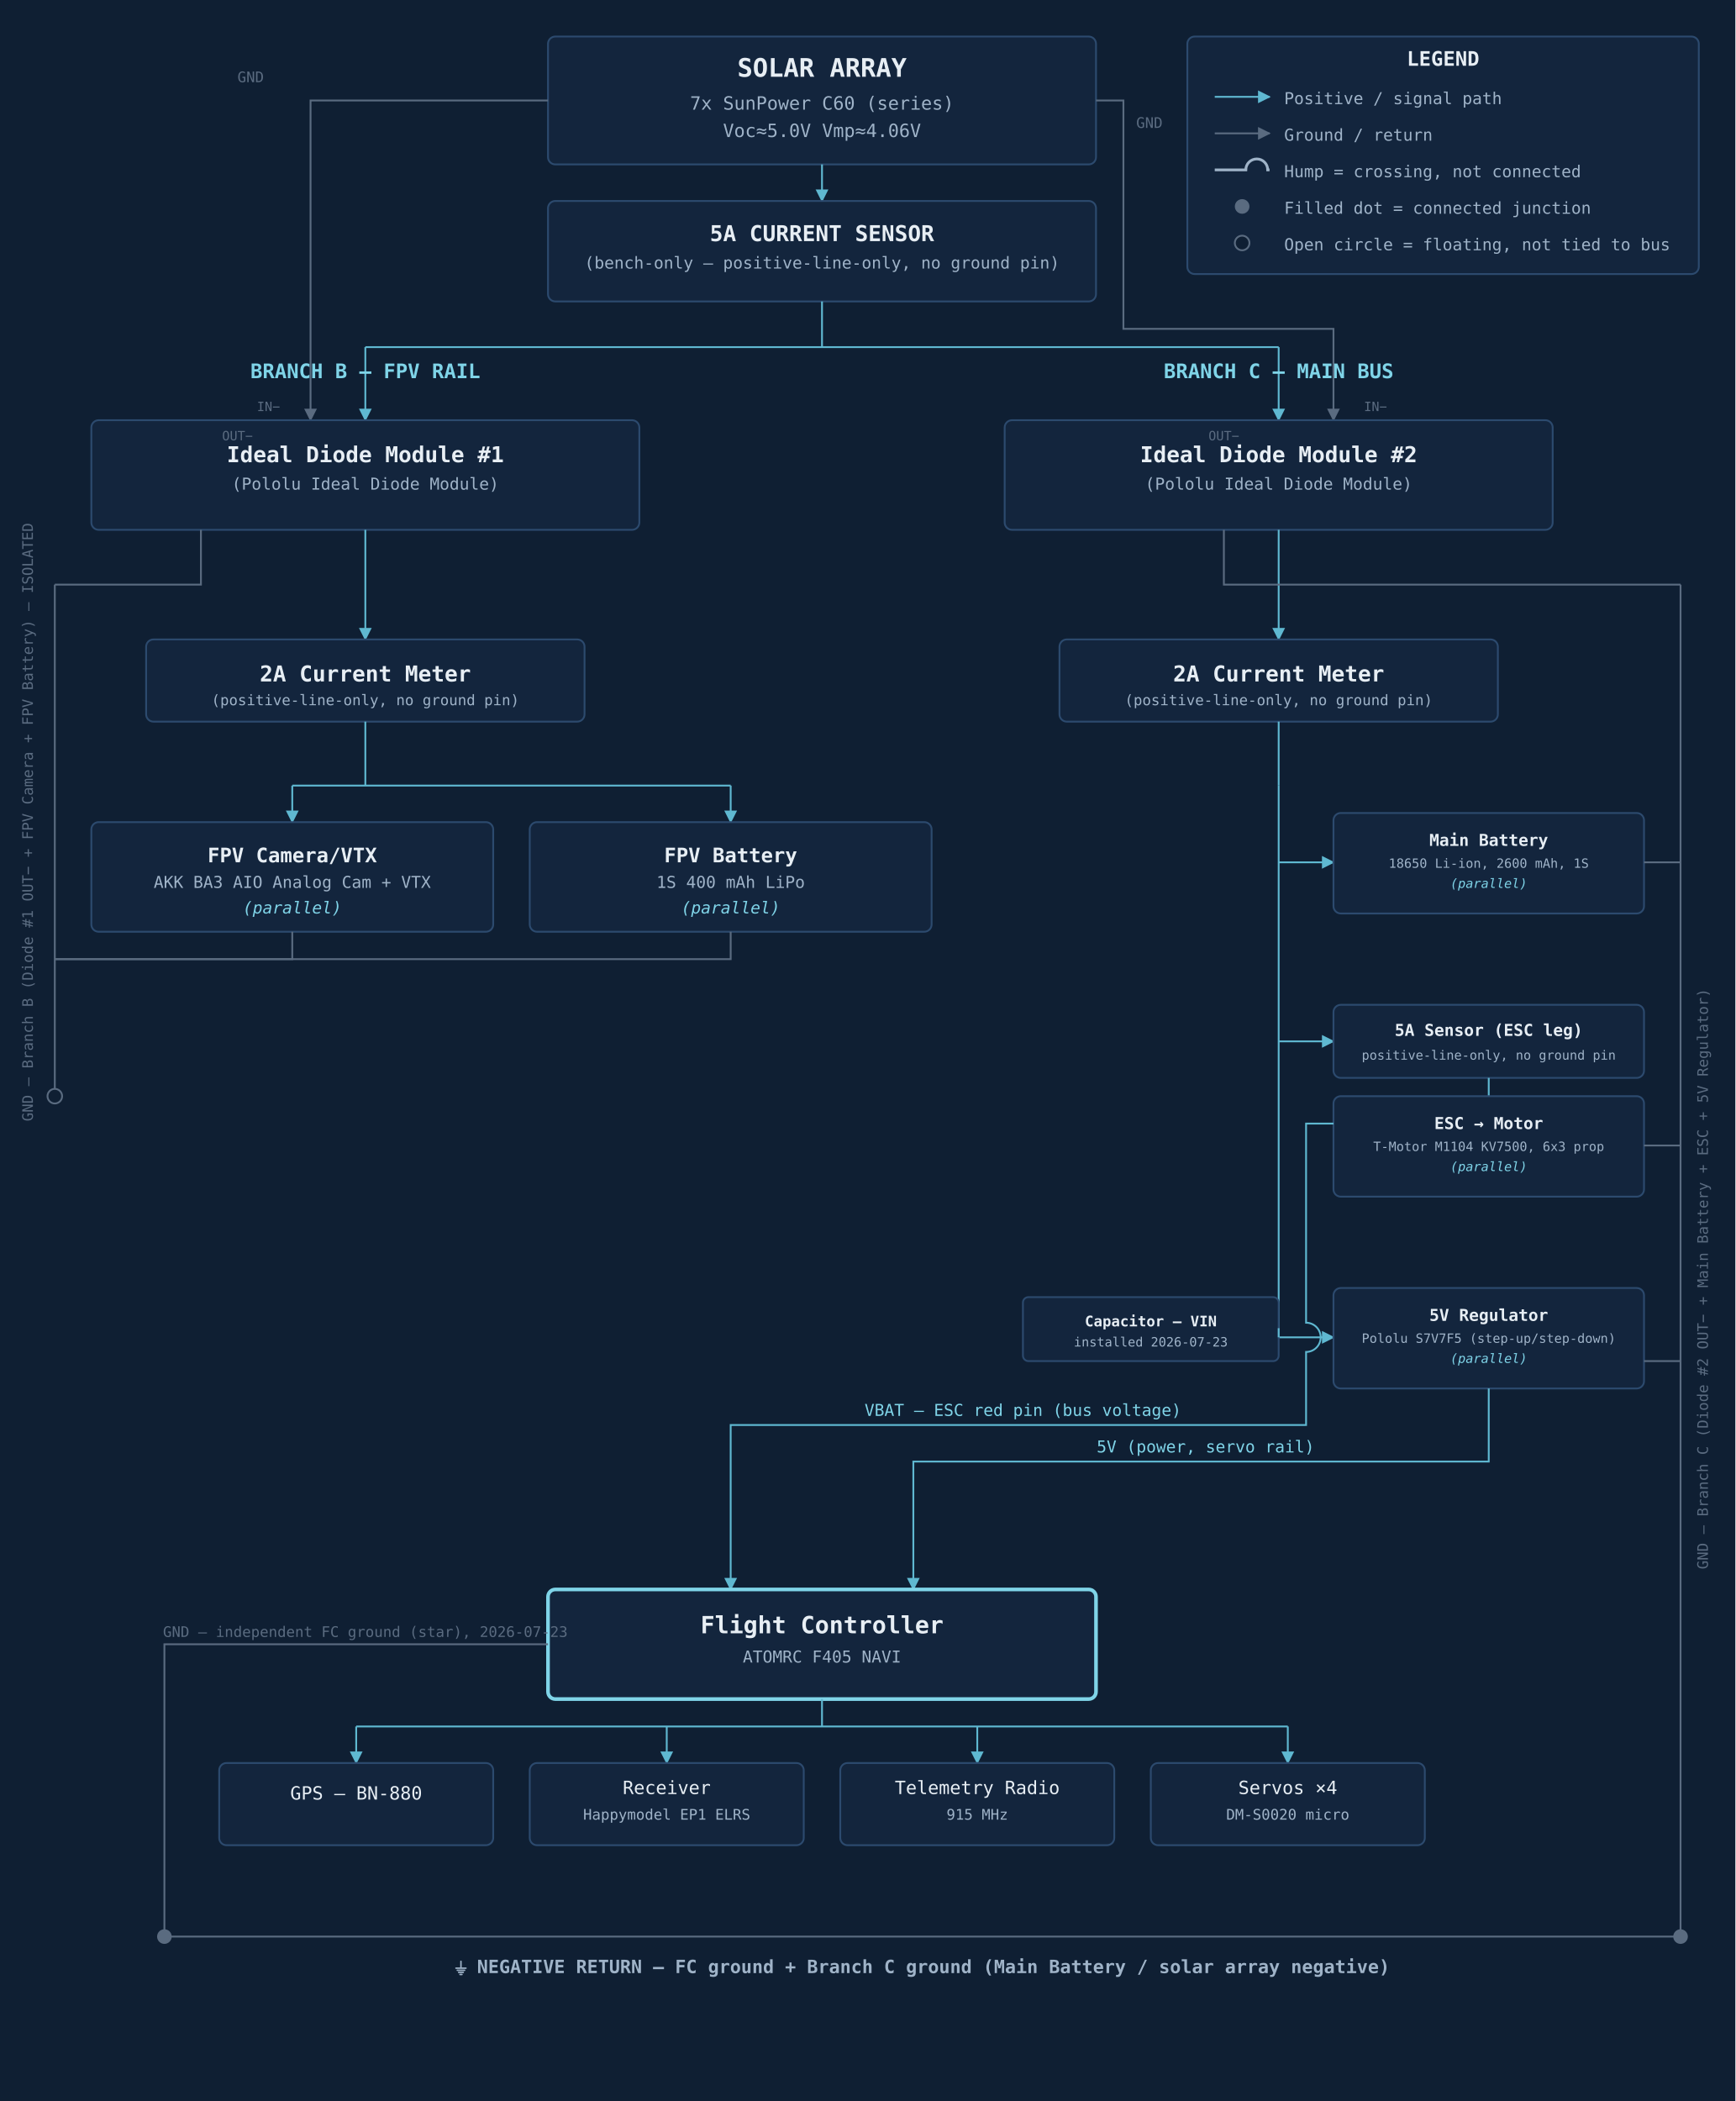
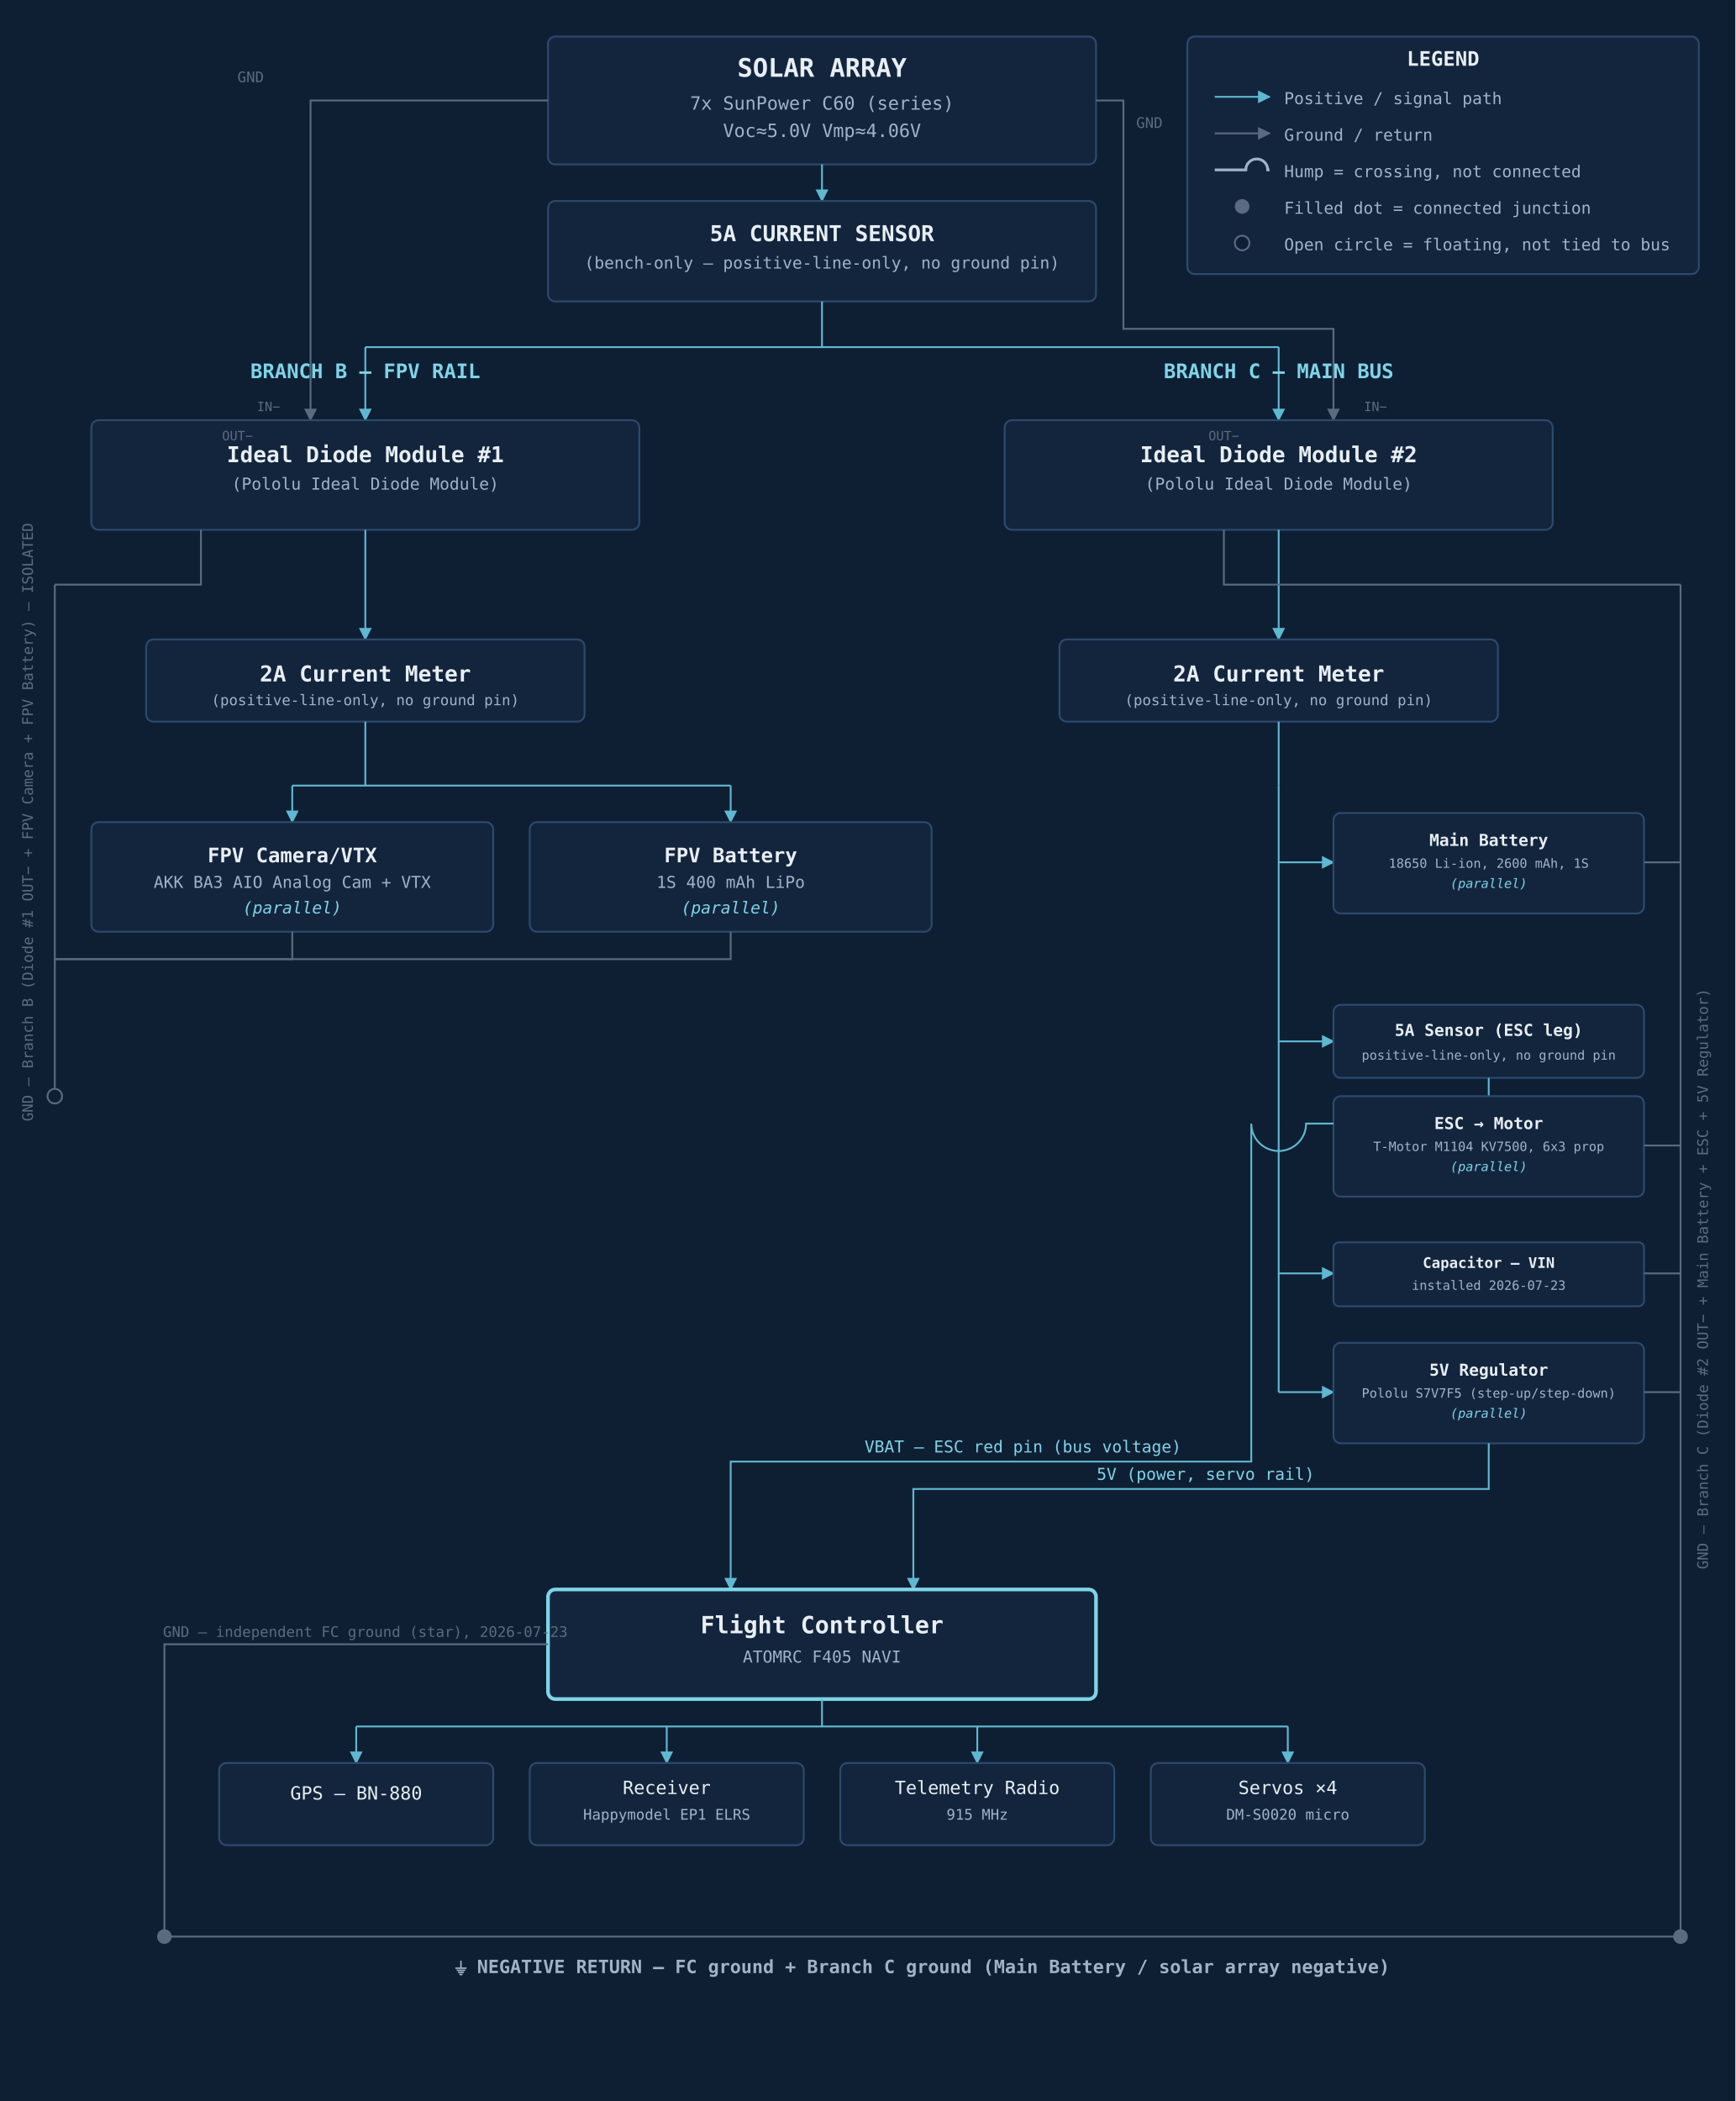
<svg xmlns="http://www.w3.org/2000/svg" viewBox="0 0 950 1150" font-family="Menlo, Consolas, monospace">
  <defs>
    <marker id="arrow" viewBox="0 0 10 10" refX="9" refY="5" markerWidth="7" markerHeight="7" orient="auto-start-reverse">
      <path d="M 0 0 L 10 5 L 0 10 z" fill="#5fb8d1" />
    </marker>
    <marker id="arrow-gray" viewBox="0 0 10 10" refX="9" refY="5" markerWidth="7" markerHeight="7" orient="auto-start-reverse">
      <path d="M 0 0 L 10 5 L 0 10 z" fill="#5a6b80" />
    </marker>
  </defs>
  <rect x="0" y="0" width="950" height="1150" fill="#0f1f33" />
  <rect x="650" y="20" width="280" height="130" rx="4" fill="#13253d" stroke="#2c4a6e" />
  <text x="790" y="36" fill="#e7eef4" font-size="11" font-weight="bold" text-anchor="middle">LEGEND</text>
  <line x1="665" y1="53" x2="695" y2="53" stroke="#5fb8d1" marker-end="url(#arrow)" />
  <text x="703" y="57" fill="#9fb3c8" font-size="9">Positive / signal path</text>
  <line x1="665" y1="73" x2="695" y2="73" stroke="#5a6b80" marker-end="url(#arrow-gray)" />
  <text x="703" y="77" fill="#9fb3c8" font-size="9">Ground / return</text>
  <path d="M 665 93 L 682 93 A 6,6 0 0 1 694 93 L 695 93" fill="none" stroke="#9fb3c8" stroke-width="1.5" />
  <text x="703" y="97" fill="#9fb3c8" font-size="9">Hump = crossing, not connected</text>
  <circle cx="680" cy="113" r="4" fill="#5a6b80" />
  <text x="703" y="117" fill="#9fb3c8" font-size="9">Filled dot = connected junction</text>
  <circle cx="680" cy="133" r="4" fill="#0f1f33" stroke="#5a6b80" />
  <text x="703" y="137" fill="#9fb3c8" font-size="9">Open circle = floating, not tied to bus</text>
  <rect x="300" y="20" width="300" height="70" rx="4" fill="#13253d" stroke="#2c4a6e" />
  <text x="450" y="42" fill="#e7eef4" font-size="14" font-weight="bold" text-anchor="middle">SOLAR ARRAY</text>
  <text x="450" y="60" fill="#9fb3c8" font-size="10" text-anchor="middle">7x SunPower C60 (series)</text>
  <text x="450" y="75" fill="#9fb3c8" font-size="10" text-anchor="middle">Voc≈5.0V  Vmp≈4.06V</text>
  <line x1="450" y1="90" x2="450" y2="110" stroke="#5fb8d1" marker-end="url(#arrow)" />
  <polyline points="300,55 170,55 170,230" fill="none" stroke="#5a6b80" marker-end="url(#arrow-gray)" />
  <text x="130" y="45" fill="#5a6b80" font-size="8">GND</text>
  <text x="147" y="225" fill="#5a6b80" font-size="7" text-anchor="middle">IN−</text>
  <path d="M 600,55 L 615,55 L 615,180 L 730,180 L 730,230" fill="none" stroke="#5a6b80" marker-end="url(#arrow-gray)" />
  <text x="622" y="70" fill="#5a6b80" font-size="8">GND</text>
  <text x="753" y="225" fill="#5a6b80" font-size="7" text-anchor="middle">IN−</text>
  <rect x="300" y="110" width="300" height="55" rx="4" fill="#13253d" stroke="#2c4a6e" />
  <text x="450" y="132" fill="#e7eef4" font-size="12" font-weight="bold" text-anchor="middle">5A CURRENT SENSOR</text>
  <text x="450" y="147" fill="#9fb3c8" font-size="9" text-anchor="middle">(bench-only — positive-line-only, no ground pin)</text>
  <line x1="450" y1="165" x2="450" y2="190" stroke="#5fb8d1" />
  <line x1="200" y1="190" x2="700" y2="190" stroke="#5fb8d1" />
  <line x1="200" y1="190" x2="200" y2="230" stroke="#5fb8d1" marker-end="url(#arrow)" />
  <line x1="700" y1="190" x2="700" y2="230" stroke="#5fb8d1" marker-end="url(#arrow)" />
  <text x="200" y="207" fill="#7fd4e8" font-size="11" font-weight="bold" text-anchor="middle">BRANCH B — FPV RAIL</text>
  <text x="700" y="207" fill="#7fd4e8" font-size="11" font-weight="bold" text-anchor="middle">BRANCH C — MAIN BUS</text>
  <rect x="50" y="230" width="300" height="60" rx="4" fill="#13253d" stroke="#2c4a6e" />
  <text x="200" y="253" fill="#e7eef4" font-size="12" font-weight="bold" text-anchor="middle">Ideal Diode Module #1</text>
  <text x="200" y="268" fill="#9fb3c8" font-size="9" text-anchor="middle">(Pololu Ideal Diode Module)</text>
  <text x="130" y="241" fill="#5a6b80" font-size="7" text-anchor="middle">OUT−</text>
  <line x1="200" y1="290" x2="200" y2="350" stroke="#5fb8d1" marker-end="url(#arrow)" />
  <path d="M 110,290 L 110,320 L 30,320" fill="none" stroke="#5a6b80" />
  <rect x="80" y="350" width="240" height="45" rx="4" fill="#13253d" stroke="#2c4a6e" />
  <text x="200" y="373" fill="#e7eef4" font-size="12" font-weight="bold" text-anchor="middle">2A Current Meter</text>
  <text x="200" y="386" fill="#9fb3c8" font-size="8" text-anchor="middle">(positive-line-only, no ground pin)</text>
  <line x1="200" y1="395" x2="200" y2="430" stroke="#5fb8d1" />
  <line x1="160" y1="430" x2="400" y2="430" stroke="#5fb8d1" />
  <line x1="160" y1="430" x2="160" y2="450" stroke="#5fb8d1" marker-end="url(#arrow)" />
  <line x1="400" y1="430" x2="400" y2="450" stroke="#5fb8d1" marker-end="url(#arrow)" />
  <rect x="50" y="450" width="220" height="60" rx="4" fill="#13253d" stroke="#2c4a6e" />
  <text x="160" y="472" fill="#e7eef4" font-size="11" font-weight="bold" text-anchor="middle">FPV Camera/VTX</text>
  <text x="160" y="486" fill="#9fb3c8" font-size="9" text-anchor="middle">AKK BA3 AIO Analog Cam + VTX</text>
  <text x="160" y="500" fill="#7fd4e8" font-size="9" font-style="italic" text-anchor="middle">(parallel)</text>
  <rect x="290" y="450" width="220" height="60" rx="4" fill="#13253d" stroke="#2c4a6e" />
  <text x="400" y="472" fill="#e7eef4" font-size="11" font-weight="bold" text-anchor="middle">FPV Battery</text>
  <text x="400" y="486" fill="#9fb3c8" font-size="9" text-anchor="middle">1S 400 mAh LiPo</text>
  <text x="400" y="500" fill="#7fd4e8" font-size="9" font-style="italic" text-anchor="middle">(parallel)</text>
  <path d="M 160,510 L 160,525 L 30,525" fill="none" stroke="#5a6b80" />
  <path d="M 400,510 L 400,525 L 30,525" fill="none" stroke="#5a6b80" />
  <line x1="30" y1="320" x2="30" y2="600" stroke="#5a6b80" />
  <circle cx="30" cy="600" r="4" fill="#0f1f33" stroke="#5a6b80" />
  <text x="18" y="450" fill="#5a6b80" font-size="8" text-anchor="middle" transform="rotate(-90 18 450)">GND — Branch B (Diode #1 OUT− + FPV Camera + FPV Battery) — ISOLATED</text>
  <rect x="550" y="230" width="300" height="60" rx="4" fill="#13253d" stroke="#2c4a6e" />
  <text x="700" y="253" fill="#e7eef4" font-size="12" font-weight="bold" text-anchor="middle">Ideal Diode Module #2</text>
  <text x="700" y="268" fill="#9fb3c8" font-size="9" text-anchor="middle">(Pololu Ideal Diode Module)</text>
  <text x="670" y="241" fill="#5a6b80" font-size="7" text-anchor="middle">OUT−</text>
  <line x1="700" y1="290" x2="700" y2="350" stroke="#5fb8d1" marker-end="url(#arrow)" />
  <path d="M 670,290 L 670,320 L 920,320" fill="none" stroke="#5a6b80" />
  <rect x="580" y="350" width="240" height="45" rx="4" fill="#13253d" stroke="#2c4a6e" />
  <text x="700" y="373" fill="#e7eef4" font-size="12" font-weight="bold" text-anchor="middle">2A Current Meter</text>
  <text x="700" y="386" fill="#9fb3c8" font-size="8" text-anchor="middle">(positive-line-only, no ground pin)</text>
  <line x1="700" y1="395" x2="700" y2="430" stroke="#5fb8d1" />
-   <line x1="700" y1="430" x2="700" y2="732" stroke="#5fb8d1" />
+   <line x1="700" y1="430" x2="700" y2="762" stroke="#5fb8d1" />
  <line x1="700" y1="472" x2="730" y2="472" stroke="#5fb8d1" marker-end="url(#arrow)" />
  <line x1="700" y1="570" x2="730" y2="570" stroke="#5fb8d1" marker-end="url(#arrow)" />
-   <line x1="700" y1="732" x2="730" y2="732" stroke="#5fb8d1" marker-end="url(#arrow)" />
+   <line x1="700" y1="697" x2="730" y2="697" stroke="#5fb8d1" marker-end="url(#arrow)" />
+   <line x1="700" y1="762" x2="730" y2="762" stroke="#5fb8d1" marker-end="url(#arrow)" />
  <rect x="730" y="445" width="170" height="55" rx="4" fill="#13253d" stroke="#2c4a6e" />
  <text x="815" y="463" fill="#e7eef4" font-size="9" font-weight="bold" text-anchor="middle">Main Battery</text>
  <text x="815" y="475" fill="#9fb3c8" font-size="7" text-anchor="middle">18650 Li-ion, 2600 mAh, 1S</text>
  <text x="815" y="486" fill="#7fd4e8" font-size="7" font-style="italic" text-anchor="middle">(parallel)</text>
  <path d="M 900,472 L 920,472" fill="none" stroke="#5a6b80" />
  <rect x="730" y="550" width="170" height="40" rx="4" fill="#13253d" stroke="#2c4a6e" />
  <text x="815" y="567" fill="#e7eef4" font-size="9" font-weight="bold" text-anchor="middle">5A Sensor (ESC leg)</text>
  <text x="815" y="580" fill="#9fb3c8" font-size="7" text-anchor="middle">positive-line-only, no ground pin</text>
  <line x1="815" y1="590" x2="815" y2="600" stroke="#5fb8d1" />
  <rect x="730" y="600" width="170" height="55" rx="4" fill="#13253d" stroke="#2c4a6e" />
  <text x="815" y="618" fill="#e7eef4" font-size="9" font-weight="bold" text-anchor="middle">ESC → Motor</text>
  <text x="815" y="630" fill="#9fb3c8" font-size="7" text-anchor="middle">T-Motor M1104 KV7500, 6x3 prop</text>
  <text x="815" y="641" fill="#7fd4e8" font-size="7" font-style="italic" text-anchor="middle">(parallel)</text>
  <path d="M 900,627 L 920,627" fill="none" stroke="#5a6b80" />
-   <path d="M 730,615 L 715,615 L 715,724 A 8,8 0 0 1 715,740 L 715,780 L 400,780 L 400,870" fill="none" stroke="#5fb8d1" marker-end="url(#arrow)" />
-   <text x="560" y="775" fill="#7fd4e8" font-size="9" text-anchor="middle">VBAT — ESC red pin (bus voltage)</text>
-   <rect x="560" y="710" width="140" height="35" rx="3" fill="#13253d" stroke="#2c4a6e" />
-   <text x="630" y="726" fill="#e7eef4" font-size="8" font-weight="bold" text-anchor="middle">Capacitor — VIN</text>
-   <text x="630" y="737" fill="#9fb3c8" font-size="7" text-anchor="middle">installed 2026-07-23</text>
-   <line x1="700" y1="727" x2="700" y2="732" stroke="#5fb8d1" />
-   <rect x="730" y="705" width="170" height="55" rx="4" fill="#13253d" stroke="#2c4a6e" />
-   <text x="815" y="723" fill="#e7eef4" font-size="9" font-weight="bold" text-anchor="middle">5V Regulator</text>
-   <text x="815" y="735" fill="#9fb3c8" font-size="7" text-anchor="middle">Pololu S7V7F5 (step-up/step-down)</text>
-   <text x="815" y="746" fill="#7fd4e8" font-size="7" font-style="italic" text-anchor="middle">(parallel)</text>
-   <path d="M 900,745 L 920,745" fill="none" stroke="#5a6b80" />
-   <path d="M 815,760 L 815,800 L 500,800 L 500,870" fill="none" stroke="#5fb8d1" marker-end="url(#arrow)" />
-   <text x="660" y="795" fill="#7fd4e8" font-size="9" text-anchor="middle">5V (power, servo rail)</text>
+   <path d="M 730,615 L 715,615 A 8,8 0 0 1 685,615 L 685,800 L 400,800 L 400,870" fill="none" stroke="#5fb8d1" marker-end="url(#arrow)" />
+   <text x="560" y="795" fill="#7fd4e8" font-size="9" text-anchor="middle">VBAT — ESC red pin (bus voltage)</text>
+   <rect x="730" y="680" width="170" height="35" rx="3" fill="#13253d" stroke="#2c4a6e" />
+   <text x="815" y="694" fill="#e7eef4" font-size="8" font-weight="bold" text-anchor="middle">Capacitor — VIN</text>
+   <text x="815" y="706" fill="#9fb3c8" font-size="7" text-anchor="middle">installed 2026-07-23</text>
+   <path d="M 900,697 L 920,697" fill="none" stroke="#5a6b80" />
+   <rect x="730" y="735" width="170" height="55" rx="4" fill="#13253d" stroke="#2c4a6e" />
+   <text x="815" y="753" fill="#e7eef4" font-size="9" font-weight="bold" text-anchor="middle">5V Regulator</text>
+   <text x="815" y="765" fill="#9fb3c8" font-size="7" text-anchor="middle">Pololu S7V7F5 (step-up/step-down)</text>
+   <text x="815" y="776" fill="#7fd4e8" font-size="7" font-style="italic" text-anchor="middle">(parallel)</text>
+   <path d="M 900,762 L 920,762" fill="none" stroke="#5a6b80" />
+   <path d="M 815,790 L 815,815 L 500,815 L 500,870" fill="none" stroke="#5fb8d1" marker-end="url(#arrow)" />
+   <text x="660" y="810" fill="#7fd4e8" font-size="9" text-anchor="middle">5V (power, servo rail)</text>
  <line x1="920" y1="320" x2="920" y2="1060" stroke="#5a6b80" />
  <text x="935" y="700" fill="#5a6b80" font-size="8" text-anchor="middle" transform="rotate(-90 935 700)">GND — Branch C (Diode #2 OUT− + Main Battery + ESC + 5V Regulator)</text>
  <rect x="300" y="870" width="300" height="60" rx="4" fill="#13253d" stroke="#7fd4e8" stroke-width="2" />
  <text x="450" y="894" fill="#e7eef4" font-size="13" font-weight="bold" text-anchor="middle">Flight Controller</text>
  <text x="450" y="910" fill="#9fb3c8" font-size="9" text-anchor="middle">ATOMRC F405 NAVI</text>
  <path d="M 300,900 L 90,900 L 90,1060" fill="none" stroke="#5a6b80" />
  <text x="200" y="896" fill="#5a6b80" font-size="8" text-anchor="middle">GND — independent FC ground (star), 2026-07-23</text>
  <line x1="450" y1="930" x2="450" y2="945" stroke="#5fb8d1" />
  <line x1="195" y1="945" x2="705" y2="945" stroke="#5fb8d1" />
  <line x1="195" y1="945" x2="195" y2="965" stroke="#5fb8d1" marker-end="url(#arrow)" />
  <line x1="365" y1="945" x2="365" y2="965" stroke="#5fb8d1" marker-end="url(#arrow)" />
  <line x1="535" y1="945" x2="535" y2="965" stroke="#5fb8d1" marker-end="url(#arrow)" />
  <line x1="705" y1="945" x2="705" y2="965" stroke="#5fb8d1" marker-end="url(#arrow)" />
  <rect x="120" y="965" width="150" height="45" rx="4" fill="#13253d" stroke="#2c4a6e" />
  <text x="195" y="985" fill="#e7eef4" font-size="10" text-anchor="middle">GPS — BN-880</text>
  <rect x="290" y="965" width="150" height="45" rx="4" fill="#13253d" stroke="#2c4a6e" />
  <text x="365" y="982" fill="#e7eef4" font-size="10" text-anchor="middle">Receiver</text>
  <text x="365" y="996" fill="#9fb3c8" font-size="8" text-anchor="middle">Happymodel EP1 ELRS</text>
  <rect x="460" y="965" width="150" height="45" rx="4" fill="#13253d" stroke="#2c4a6e" />
  <text x="535" y="982" fill="#e7eef4" font-size="10" text-anchor="middle">Telemetry Radio</text>
  <text x="535" y="996" fill="#9fb3c8" font-size="8" text-anchor="middle">915 MHz</text>
  <rect x="630" y="965" width="150" height="45" rx="4" fill="#13253d" stroke="#2c4a6e" />
  <text x="705" y="982" fill="#e7eef4" font-size="10" text-anchor="middle">Servos ×4</text>
  <text x="705" y="996" fill="#9fb3c8" font-size="8" text-anchor="middle">DM-S0020 micro</text>
  <line x1="90" y1="1060" x2="920" y2="1060" stroke="#5a6b80" />
  <circle cx="90" cy="1060" r="4" fill="#5a6b80" />
  <circle cx="920" cy="1060" r="4" fill="#5a6b80" />
  <text x="505" y="1080" fill="#9fb3c8" font-size="10" font-weight="bold" text-anchor="middle">⏚ NEGATIVE RETURN — FC ground + Branch C ground (Main Battery / solar array negative)</text>
</svg>
